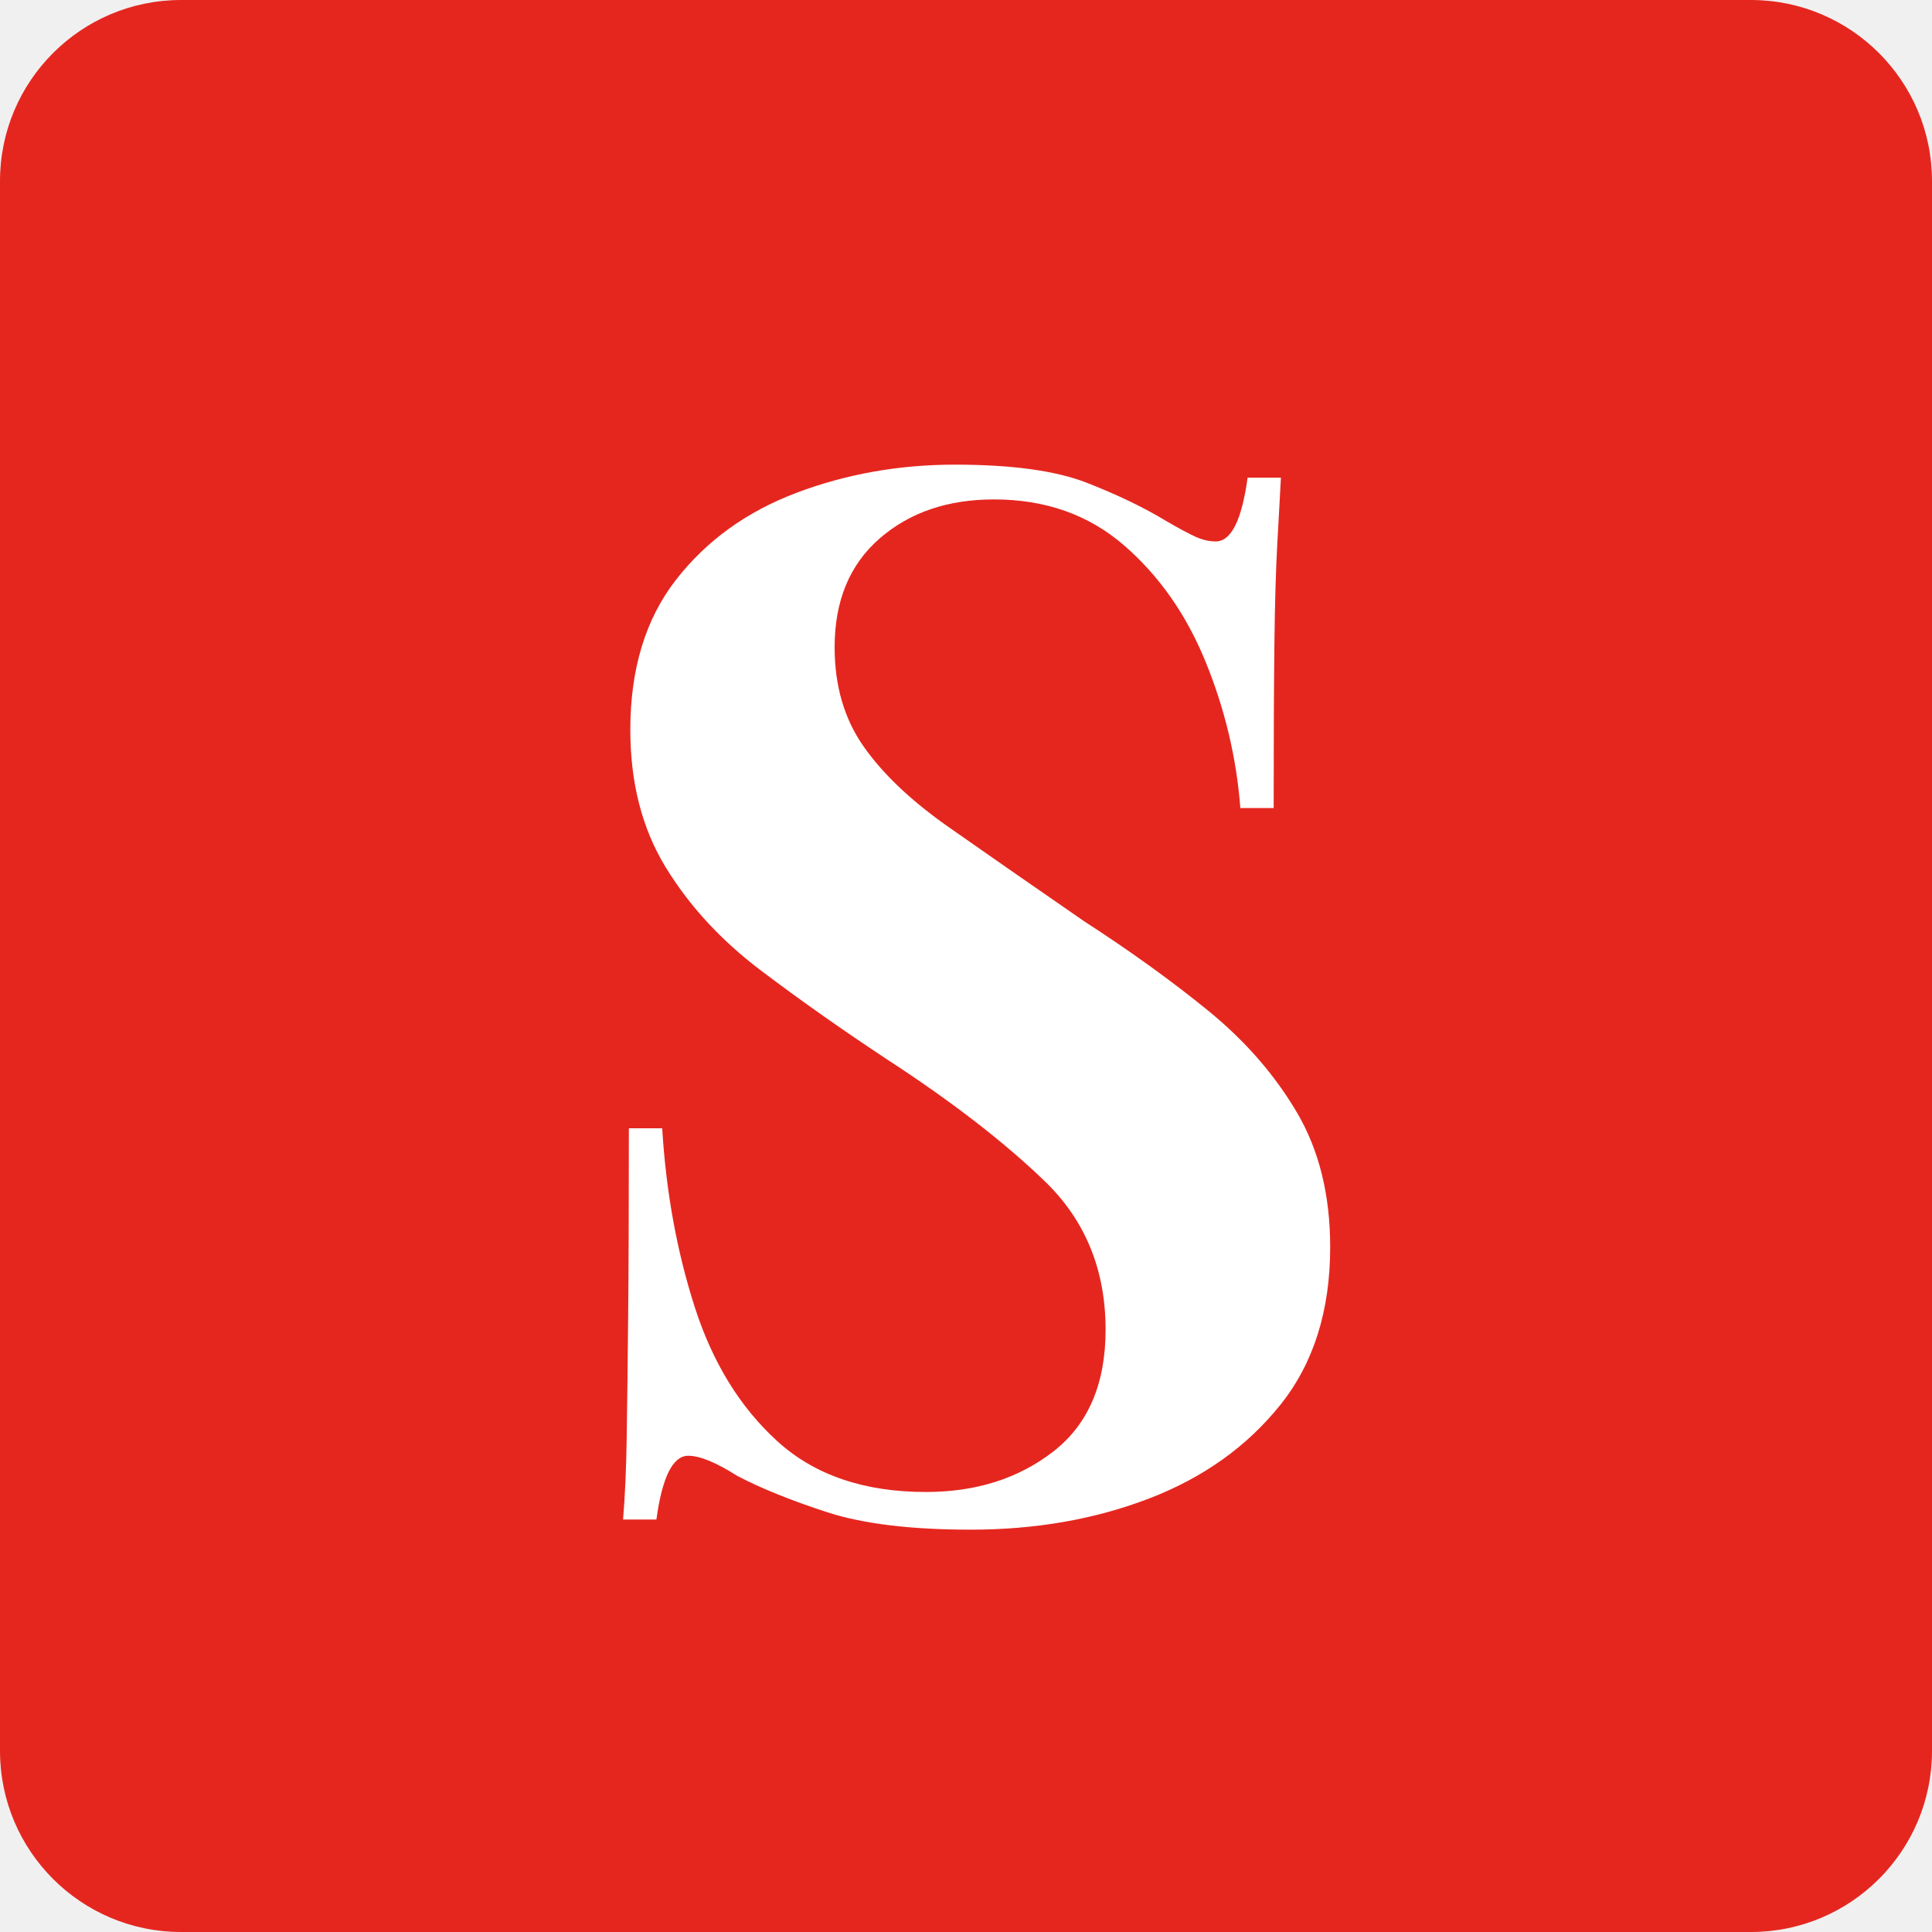
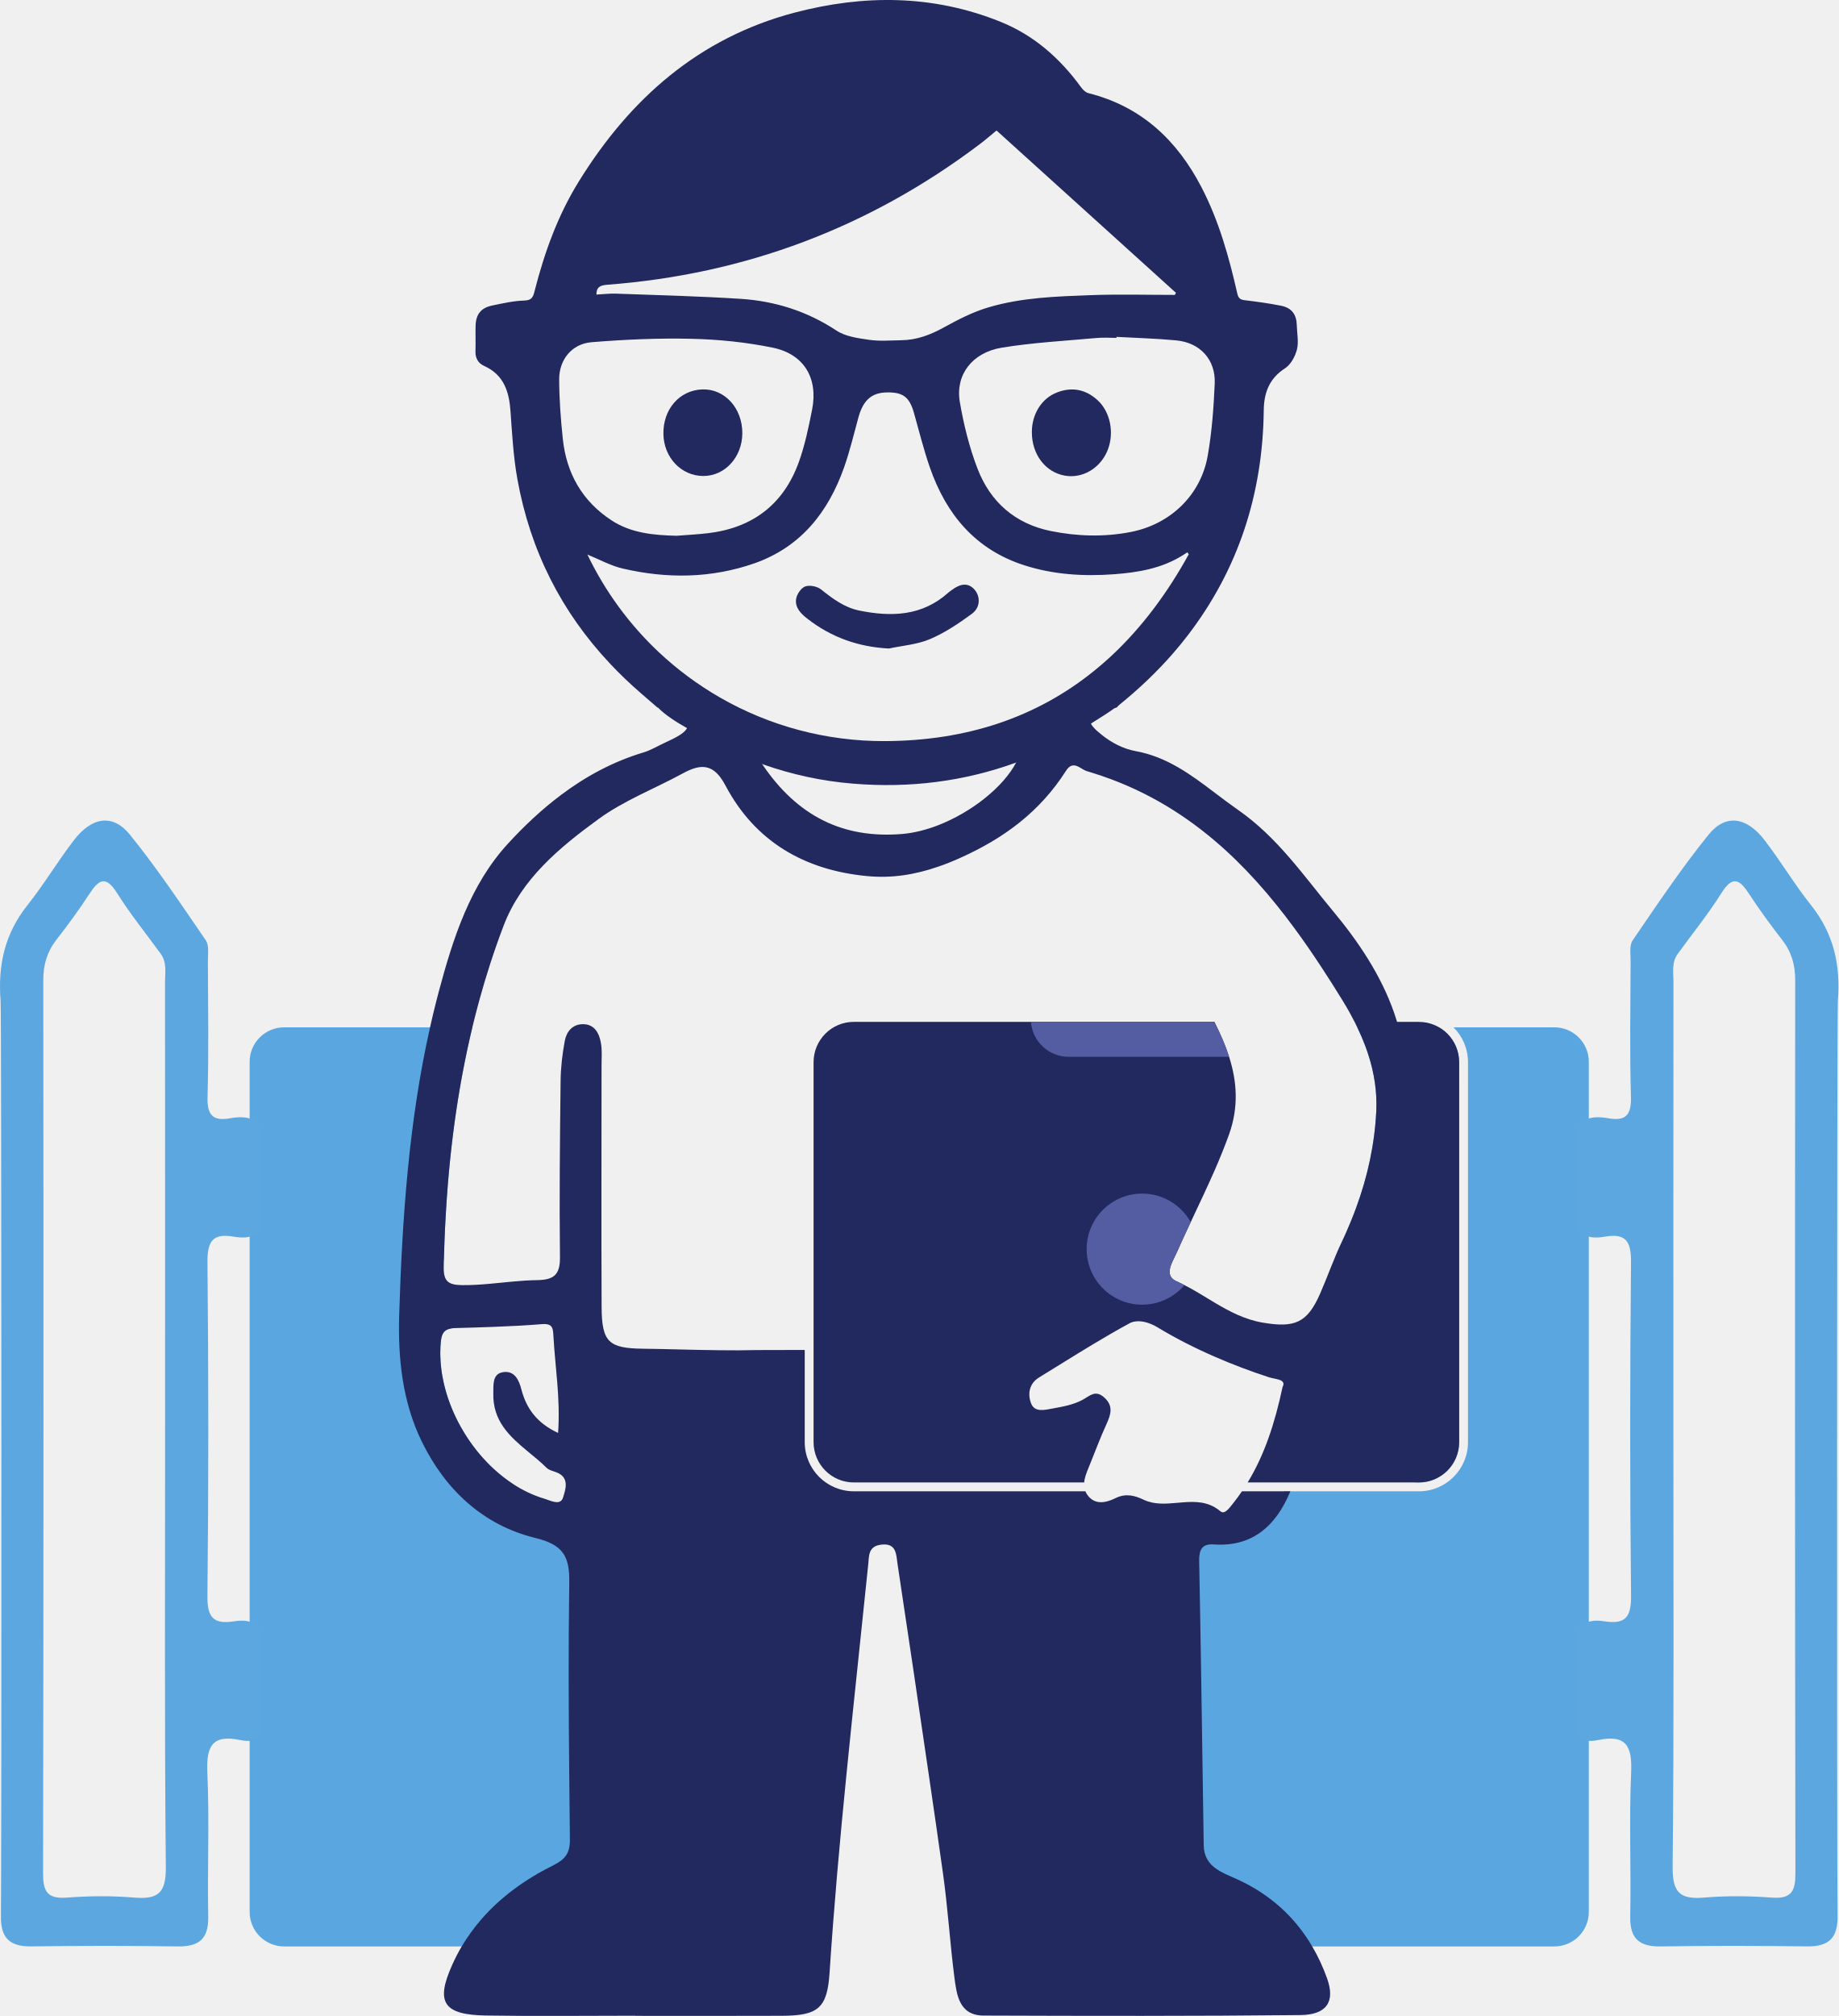
- <svg xmlns="http://www.w3.org/2000/svg" width="32px" height="32px" viewBox="0 0 32 32" version="1.1">
-   <g id="Page-1" stroke="none" stroke-width="1" fill="none" fill-rule="evenodd">
-     <g id="Group">
-       <rect id="Rectangle" fill="#E5261F" x="0" y="0" width="32" height="32" rx="3" />
-       <path d="M16.08,25.336 C17.152,25.336 18.136,25.164 19.032,24.82 C19.928,24.476 20.652,23.96 21.204,23.272 C21.756,22.584 22.032,21.712 22.032,20.656 C22.032,19.792 21.848,19.048 21.48,18.424 C21.112,17.8 20.624,17.24 20.016,16.744 C19.408,16.248 18.72,15.752 17.952,15.256 C17.072,14.648 16.324,14.128 15.708,13.696 C15.092,13.264 14.624,12.82 14.304,12.364 C13.984,11.908 13.824,11.36 13.824,10.72 C13.824,9.952 14.072,9.352 14.568,8.92 C15.064,8.488 15.696,8.272 16.464,8.272 C17.312,8.272 18.028,8.524 18.612,9.028 C19.196,9.532 19.648,10.176 19.968,10.96 C20.288,11.744 20.48,12.552 20.544,13.384 L20.544,13.384 L21.096,13.384 C21.096,12.264 21.1,11.36 21.108,10.672 C21.116,9.984 21.132,9.428 21.156,9.004 L21.17,8.757 C21.188,8.437 21.203,8.155 21.216,7.912 L21.216,7.912 L20.664,7.912 C20.568,8.616 20.392,8.968 20.136,8.968 C20.024,8.968 19.908,8.94 19.788,8.884 C19.668,8.828 19.512,8.744 19.32,8.632 C18.952,8.408 18.512,8.196 18,7.996 C17.488,7.796 16.76,7.696 15.816,7.696 C14.888,7.696 14.012,7.852 13.188,8.164 C12.364,8.476 11.7,8.956 11.196,9.604 C10.692,10.252 10.44,11.08 10.44,12.088 C10.44,12.968 10.636,13.728 11.028,14.368 C11.42,15.008 11.944,15.576 12.6,16.072 C13.256,16.568 13.96,17.064 14.712,17.56 C15.768,18.248 16.632,18.916 17.304,19.564 C17.976,20.212 18.312,21.032 18.312,22.024 C18.312,22.92 18.024,23.592 17.448,24.04 C16.872,24.488 16.168,24.712 15.336,24.712 C14.312,24.712 13.492,24.432 12.876,23.872 C12.26,23.312 11.804,22.572 11.508,21.652 C11.212,20.732 11.032,19.744 10.968,18.688 L10.968,18.688 L10.416,18.688 C10.416,19.952 10.412,20.996 10.404,21.82 C10.396,22.644 10.388,23.312 10.38,23.824 C10.372,24.336 10.352,24.784 10.32,25.168 L10.32,25.168 L10.872,25.168 C10.968,24.464 11.144,24.112 11.4,24.112 C11.592,24.112 11.864,24.224 12.216,24.448 C12.616,24.656 13.112,24.856 13.704,25.048 C14.296,25.24 15.088,25.336 16.08,25.336 Z" id="S" fill="#FFFFFF" fill-rule="nonzero" />
+ <svg xmlns="http://www.w3.org/2000/svg" width="14.427mm" height="15.817mm" viewBox="0 0 14.427 15.817" version="1.1" id="svg1">
+   <defs id="defs1" />
+   <g id="layer3" transform="translate(-86.87356,-100.1976)">
+     <g id="group-R5-9" transform="matrix(0.01300548,0,0,0.01300548,86.87356,62.30122)">
+       <path id="path2-3" d="m 2774.91,560.801 c 78.18,250.398 -147,702.799 -134.24,968.899 9.29,193.6 23.21,436.2 -70.66,612.2 -51.97,97.4 -156.67,146.8 -223.64,232.1 -8.46,10.8 -16.71,21.8 -24.85,33 -205.46,133.8 -348.92,402.1 -326.75,642.2 3.69,40.2 16.83,56.2 46.7,61.1 -6.57,31.6 -12.13,63.4 -15.23,95.9 -4.09,43 -1.08,92.2 -20.78,131.9 -15.4,31 -11.12,60.8 3.39,83.9 9.08,356.3 46.16,708 128.74,1051 h -851.77 c -86.19,0 -156.06,-69.9 -156.06,-155.9 V 470.602 c 0,-86.204 69.87,-156.102 156.06,-156.102 h 1009.35 c 37.07,152 433.07,96.902 479.74,246.301" style="fill:#5aa6e0;fill-opacity:1;fill-rule:nonzero;stroke:none" transform="matrix(0.1333333,0,0,-0.1333333,0,4130.027)" />
+       <path id="path3-1" d="m 606.992,535.602 c -101.301,8.496 -204.199,7.5 -305.703,-0.204 -89.394,-6.398 -106.601,29.801 -106.398,111.7 2.394,1346.502 2.199,2692.802 0.996,4039.202 0,68.8 16.203,126.9 58.301,181.4 52.402,67.4 103.203,136.6 150,208.4 42.304,64.9 73.898,86.4 125.304,4.6 60,-95.6 131.797,-183.8 198.098,-275.4 29,-40 19,-86.6 19.195,-130.6 0.703,-673.1 0.305,-1346.3 0.305,-2019.6 0.398,-660.8 -3.098,-1321.8 3.398,-1982.799 1.004,-117.5 -36.496,-145.602 -143.496,-136.699 z M 1190.69,1344.3 c -7.5,105.8 -6.3,212.5 -0.91,318.3 3.61,68.5 -16.09,108.3 -60,121.2 -7.59,2.2 -16.09,3.6 -25.29,4.3 -13.49,0.8 -28.6,0 -45.4,-2.6 -94.402,-14.6 -121.395,18.4 -120.399,115.8 5.497,502.2 5.098,1004.6 0.196,1506.8 -0.899,94 20.898,134.8 118.503,117.8 17.5,-3 33.1,-4.2 47.1,-3.7 9.2,0.3 17.7,1.5 25.29,3.7 47.81,12.4 65.31,56.1 58.72,129.6 -7.5,85.1 -7.01,172 0.99,257 7.5,80.3 -8,132 -59.71,148.1 -7.59,2.4 -15.99,4.1 -25.29,4.9 -17.9,1.7 -38.8,0.4 -63.3,-4 -78.495,-14.5 -104.502,15.6 -102.002,97.5 6.007,204.1 2.199,408.4 1.605,612.6 0,32.1 6.395,71.9 -9.406,95 -110.696,161.7 -220,325.3 -343.094,477.6 C 510.488,5440.8 415.09,5425.6 333.086,5318 260.488,5223 198.789,5119.4 124.395,5025.9 21.492,4896.6 -10.312,4754.4 2.793,4591.2 7.188,4536.8 7.391,636.102 4.188,453.102 2.586,353 43.387,313.5 141.688,314.699 c 220.304,2.903 440.8,3.301 661.3,-0.101 97.5,-1.598 141.297,33.504 139.403,135.3 -4.2,216.403 5.695,433.204 -4.004,649.102 -5.301,118 19.004,176.3 148.403,149.4 6.1,-1.1 12.1,-2.2 17.7,-2.9 9.2,-1.1 17.5,-1.5 25.29,-0.8 45.11,2.6 65.51,33.5 60.91,99.6" style="fill:#5ca7e0;fill-opacity:1;fill-rule:nonzero;stroke:none" transform="matrix(0.1333333,0,0,-0.1333333,0,4130.027)" />
+       <path id="path4-9" d="M 6603.35,4315.3 V 2596.1 c 0,-50.4 -20.4,-95.8 -53.4,-129 -33.1,-33 -78.51,-53.4 -128.91,-53.4 0,0 -555.49,28.3 -545.59,42.9 90.1,133.8 137.2,294.6 170.99,450.8 46.11,213.7 63.01,434.6 52.1,652.9 4.6,10.6 9.2,21.3 13.61,32.1 2.6,6.2 5.1,12.5 7.6,18.7 2.9,7.2 5.7,14.4 8.5,21.7 3.1,8 6.1,16.2 9.09,24.2 51.71,140.9 83.81,287.1 90.91,437.1 4.2,87.6 -9.4,171.8 -35.3,252.9 -9.1,28.7 -19.81,56.8 -31.8,84.6 -6,13.9 -12.3,27.7 -18.9,41.4 h 370.2 c 7.3,-4.2 14.2,-8.9 20.69,-14 2.1,-1.6 4.01,-3.2 6.01,-4.9 1.49,-1.3 3,-2.5 4.39,-3.8 2.21,-2 4.31,-4 6.41,-6.1 33,-33.1 53.4,-78.5 53.4,-128.9" style="fill:#5aa6e0;fill-opacity:1;fill-rule:nonzero;stroke:none" transform="matrix(0.1333333,0,0,-0.1333333,0,4130.027)" />
+       <path id="path5-4" d="M 7190.15,4317.1 V 470.5 c 0,-86.199 -69.91,-156 -156.1,-156 h -1514.9 c -67.2,75.602 -141.1,153.301 -169.4,251.199 -28,97.602 -7.1,202.102 -28.4,300.899 -16.11,74.703 -54.91,139.302 -97.2,201.702 -33.8,50.3 -71.41,100.5 -70.7,163.5 1,104.4 47.7,219.9 68.7,321.9 22.4,110.8 40.9,222.8 49.1,335.3 0.7,9.6 4.9,154.2 1.4,215.1 18.5,4.9 46,23.7 62,29.1 44,14.3 90.59,21 135.7,31.7 133,31.7 250.1,107.9 340.5,208.8 h 610.19 c 122.81,0 222.31,99.6 222.31,222.4 v 1719.2 c 0,61.7 -25.1,117.5 -65.7,157.7 h 456.4 c 86.19,0 156.1,-69.8 156.1,-155.9" style="fill:#5aa6e0;fill-opacity:1;fill-rule:nonzero;stroke:none" transform="matrix(0.1333333,0,0,-0.1333333,0,4130.027)" />
+       <path id="path6-7" d="m 8018.69,535.398 c -101.5,7.704 -204.39,8.7 -305.7,0.204 -106.9,-8.903 -144.49,19.199 -143.5,136.699 6.51,660.999 3.1,1321.999 3.4,1982.799 0,673.3 -0.3,1346.5 0.3,2019.6 0.2,44 -9.8,90.6 19.3,130.6 66.3,91.6 138,179.8 198,275.4 51.4,81.8 83.01,60.3 125.3,-4.6 46.8,-71.8 97.6,-141 150,-208.4 42.1,-54.5 58.3,-112.6 58.3,-181.4 -1.2,-1346.4 -1.4,-2692.7 1,-4039.202 0.2,-81.899 -17,-118.098 -106.4,-111.7 z m 177,4490.502 c -74.5,93.5 -136.2,197.1 -208.8,292.1 -82,107.6 -177.3,122.8 -255.2,26.2 -123.1,-152.3 -232.39,-315.9 -343.1,-477.6 -15.8,-23.1 -9.29,-62.9 -9.29,-95 -0.71,-204.2 -4.52,-408.5 1.49,-612.6 2.5,-81.9 -23.51,-112 -102,-97.5 -24.49,4.4 -45.4,5.7 -63.3,4 -9.3,-0.8 -17.6,-2.5 -25.3,-4.9 -51.69,-16.1 -67.1,-67.8 -59.7,-148.1 8.01,-85 8.49,-171.9 1.1,-257 -6.7,-73.5 10.8,-117.2 58.6,-129.6 7.7,-2.2 16.2,-3.4 25.3,-3.7 14,-0.5 29.6,0.7 47.1,3.7 97.6,17 119.4,-23.8 118.5,-117.8 -4.9,-502.2 -5.2,-1004.6 0.2,-1506.8 0.99,-97.4 -26,-130.4 -120.4,-115.8 -16.8,2.6 -31.91,3.4 -45.4,2.6 -9.1,-0.7 -17.6,-2.1 -25.3,-4.3 -43.8,-12.9 -63.6,-52.7 -60,-121.2 5.4,-105.8 6.61,-212.5 -0.8,-318.3 -4.61,-66.1 15.8,-97 60.8,-99.6 7.8,-0.7 16.2,-0.3 25.3,0.8 5.7,0.7 11.6,1.8 17.7,2.9 129.4,26.9 153.7,-31.4 148.4,-149.4 -9.6,-215.898 0.21,-432.699 -4,-649.102 -1.9,-101.796 42,-136.898 139.4,-135.3 220.5,3.402 441,3.004 661.3,0.101 98.3,-1.199 139.1,38.301 137.6,138.403 -3.3,183 -3.1,4083.698 1.3,4138.098 13.1,163.2 -18.69,305.4 -121.5,434.7" style="fill:#5ca7e0;fill-opacity:1;fill-rule:nonzero;stroke:none" transform="matrix(0.1333333,0,0,-0.1333333,0,4130.027)" />
+       <path id="path7-8" d="m 2061.29,3112.3 c 58.79,1.7 117.6,3.2 176.3,5.6 71.5,2.7 142.9,6.3 214.4,12.1 50.4,4 50.4,-19.2 52.5,-54.6 8.1,-141.8 32.1,-282.9 21.1,-437.6 -96.3,44.9 -143.9,111.2 -166.3,197.7 -10.7,41.7 -30.1,82.5 -77.91,77.9 -3.18,-0.4 -6.09,-0.7 -8.99,-1.4 -45,-9.9 -38.9,-58.5 -39.9,-94.2 -3.3,-126.3 74.4,-196 155.5,-263.3 29.41,-24.3 59.2,-48.3 85.7,-74.5 10.7,-10.7 28.7,-14.4 43.9,-20.2 62.19,-23.3 41.1,-79.1 30.6,-113.6 -1,-3.6 -2.4,-6.5 -3.9,-9 -15.69,-26 -54.4,-4.8 -80.1,2.9 -49.7,14.7 -97.5,37.4 -142.4,66.7 l -0.2,0.2 h -0.09 c -1.21,0.8 -2.31,1.5 -3.51,2.3 -3.6,2.2 -7.1,4.6 -10.6,7.2 -1.2,0.8 -2.4,1.6 -3.6,2.5 -2.9,2 -5.9,4.1 -8.8,6.3 -3.2,2.3 -6.3,4.6 -9.5,7.1 -2.41,1.6 -4.7,3.5 -7.1,5.4 -3.1,2.3 -6.11,4.7 -9.1,7.2 -2.9,2.2 -5.7,4.5 -8.5,6.9 -5.6,4.6 -11.1,9.3 -16.5,14.2 l -2.6,2.3 c -3.8,3.2 -7.5,6.6 -11.1,10.1 l -2.5,2.4 c -3.4,3.1 -6.7,6.3 -10.01,9.5 -4.59,4.5 -9.19,9.1 -13.59,13.8 -5.2,5.3 -10.21,10.7 -15.1,16.1 -2.49,2.7 -4.99,5.4 -7.4,8.2 -2.5,2.8 -5,5.6 -7.3,8.4 -2.5,2.8 -4.9,5.6 -7.2,8.5 -4.79,5.7 -9.5,11.4 -13.99,17.3 -3.61,4.6 -7.21,9.2 -10.7,13.9 -1.92,2.5 -3.8,5 -5.61,7.6 -4.49,6.2 -9,12.4 -13.31,18.8 -3.18,4.5 -6.18,9.1 -9.29,13.7 l -0.3,0.5 c -4.2,6.2 -8.2,12.5 -12.01,18.9 -5.89,9.5 -11.59,19.2 -16.99,28.9 -3.7,6.5 -7.3,13.1 -10.7,19.7 -2.6,5 -5.1,10 -7.6,15 -2.5,5 -4.9,10 -7.3,15.1 -2.41,5 -4.7,10.1 -6.89,15.2 -2.32,5.1 -4.51,10.2 -6.61,15.3 -2.9,6.9 -5.7,13.8 -8.3,20.7 -1.3,3.5 -2.6,6.9 -3.9,10.4 v 0.1 c -2.61,6.9 -4.99,13.9 -7.3,20.8 l -0.1,0.3 c -1.1,3.2 -2.1,6.5 -3.09,9.7 -1.22,3.9 -2.5,7.9 -3.61,11.8 -1.2,3.9 -2.4,7.9 -3.4,11.8 -1.2,4 -2.2,7.9 -3.2,11.9 -1.1,3.9 -2,7.9 -3,11.8 -1.1,4.4 -2.09,8.7 -3,13.1 -2.21,9.8 -4.09,19.7 -5.79,29.6 -0.61,3 -1.01,6.1 -1.61,9.2 l -0.11,0.8 c -0.59,4.4 -1.28,8.9 -1.89,13.3 -0.5,3.6 -0.9,7.3 -1.3,10.9 l -0.3,2 -0.2,2 c -0.4,3.8 -0.8,7.5 -1.1,11.3 -0.4,4.4 -0.8,8.8 -1.1,13.2 -0.6,8.9 -1,17.7 -1.19,26.5 -0.11,4.3 -0.21,8.7 -0.21,13 0,16.7 0.8,33.3 2.29,49.7 0.31,3 0.61,5.9 1.01,8.7 0.6,4.1 1.3,7.9 2.1,11.5 4.6,19.9 13.49,31.2 28.5,37 1.5,0.7 3,1.2 4.6,1.6 3.2,1.1 6.7,1.9 10.5,2.5 5.9,1.1 12.5,1.6 19.8,1.8 M 6456.9,4291.7 c -68.51,-12.3 -93.82,17 -106.91,91.6 -5.5,30.6 -12.29,60.5 -20.4,89.8 -2.3,8.3 -4.7,16.5 -7.2,24.6 -4,13.5 -8.41,26.8 -13,40 -59.8,171.7 -162.4,323.9 -278.2,462.9 -132.8,159.6 -249.7,332.2 -430.3,457.5 -35.4,24.7 -69.51,50.5 -103.5,76.3 -109,82.5 -216.6,162.9 -360.3,188.8 -53.21,9.6 -107.8,38.2 -150.29,72.4 -14.61,11.7 -30.71,24.8 -41.61,38.9 -3.3,4.1 -6,8.3 -8.2,12.8 -7.6,14.9 -7.5,31.1 8.2,47.4 3.7,4.2 8.7,8.5 14.8,12.7 -5,-1 -9.9,-2.2 -14.8,-3.5 -56.1,-13.8 -109.3,-37.4 -162.7,-59.7 -48,-20.1 -94,-37.7 -129.7,-76.7 -18.7,-20.2 -35.09,-42.8 -51.6,-65.4 4.3,1.2 8.5,2.2 13,3.4 -4.3,-11.6 -9.6,-23 -15.7,-34.5 -59.51,-112.6 -202.3,-225 -352.8,-283.6 -54.5,-21.1 -110.1,-35.2 -163,-39.6 -267.6,-22.1 -474.8,80.5 -633.6,316.2 -4.1,6.4 -8.39,12.7 -12.59,19.4 35.89,-8.4 70.19,-16.2 102.99,-23.3 -48.6,50.1 -93.7,104.2 -147,148.4 -14.3,12.1 -29.1,23.3 -44.8,33.5 -27.2,17.8 -57.11,29.4 -88.5,36.4 -54.41,12.4 -113.89,11.9 -173.1,8 24,-23.7 32,-42 23.1,-59.7 -10.4,-20.8 -43.99,-40.6 -102.01,-66.8 -31.79,-14.5 -61.99,-33.3 -95.19,-43.2 -139.2,-41.8 -262.71,-109.2 -374,-193 -86,-64.6 -165.1,-138.9 -238.5,-218.8 -171.9,-187 -248.9,-427.7 -314.1,-671.2 -3.49,-13.6 -7.1,-27 -10.5,-40.6 -10.21,-40 -19.9,-79.9 -28.7,-120 v -0.1 c -96.1,-426.9 -125.8,-861.6 -139.59,-1297.8 -6.3,-198.2 14.29,-398 103.19,-578.6 106.6,-216.6 276.9,-376.4 513.1,-434 124.81,-30.4 155,-81.8 153.3,-201 -4.2,-291 -2.9,-581.9 -0.1,-873 0.29,-33.5 0.6,-67 1,-100.401 0.5,-63.301 1.2,-126.699 1.9,-189.898 0.79,-63.102 -22.1,-90.301 -77.09,-117.699 -126.11,-62.903 -237.51,-143.301 -325.9,-246.004 -31.91,-37.098 -60.8,-76.996 -86.51,-120 L 2089.4,314.5 C 2074,288.301 2059.89,261 2046.99,232.398 1968.79,59.199 2007.69,4.801 2202.39,1.898 c 224.4,-3.598 448.99,-0.797 673.4,-0.797 V 0.398 c 220.5,0 440.8,-0.699 661.3,0.301 165.1,0.703 206.41,33.699 217,193.801 19.7,298.699 46.39,596.602 76.1,894.1 31.71,317.8 66.3,635.2 98.79,952.9 4.11,39.7 -0.69,83.5 58.31,90.8 70.9,9 68.2,-46 74.3,-86.2 48,-318.9 95.6,-638.2 142,-957.5 21.61,-146.702 42.7,-293.6 63.4,-440.498 22.31,-156.903 31.8,-315.704 51.99,-472.903 C 4329.59,94.699 4340.39,2.098 4451.8,1.699 4929.39,0 5406.89,-1 5884.49,4 c 118,1.102 160,59 120.71,167.199 -18.51,51 -40.61,98.801 -66.82,143.399 -77.89,132.601 -190.39,236.101 -341.09,304.5 -66.9,30.402 -148.5,55 -149.9,153.504 -1.4,90.097 -2.71,180.398 -4.1,270.498 -4.91,337.9 -9.79,675.9 -16.49,1013.9 -1.22,51.9 12.6,79.9 65.29,76.4 1.89,-0.2 3.7,-0.2 5.4,-0.4 173.3,-9.7 276.3,86.4 339.2,234.3 1.01,2.3 1.9,4.4 2.9,6.5 h -219.11 c -13.29,-19.6 -27.39,-38.7 -42.5,-57.5 -16.39,-20.4 -36.39,-48.6 -54.99,-33 -8.3,7.1 -16.8,13.1 -25.5,18 -52.74,30.7 -110.39,25.6 -167.85,20.5 -52.72,-4.7 -105.29,-9.3 -153.75,13.7 -41,19.5 -80.8,30.1 -127.39,7.5 -1.11,-0.5 -2.21,-1 -3.41,-1.7 -38.6,-18.2 -85.3,-30.3 -119.6,10.2 -6.19,7.3 -10.7,14.7 -13.8,22.3 h -1047.6 c -122.8,0 -222.3,99.6 -222.3,222.4 v 417.1 c -110.01,-0.1 -211.59,-0.3 -218.9,-0.5 -54.6,-1.5 -109.2,-1.5 -163.7,-0.8 -117,1 -233.99,5.6 -350.9,6.9 -153.7,1.9 -185,30.5 -185.7,188.4 -1.7,363.3 -0.2,726.6 -0.31,1090 0,36.7 3.41,74.3 -3.78,109.8 -8.02,41 -28.91,79.4 -78.81,80.1 -48.69,0.8 -75.7,-33.2 -83.7,-75 -11.21,-59.9 -18.4,-121.2 -19,-181.9 -3.11,-265.2 -6,-530.6 -2.9,-795.8 1,-79.8 -25.7,-104.3 -103.7,-105.3 -69.9,-1 -139.6,-9.8 -209.5,-16.1 -43.5,-4.1 -87,-7 -130.9,-6.5 -64.79,0.9 -83.3,20.2 -81.9,84 0.2,10.5 0.5,20.8 0.7,31.3 v 0.1 c 0.3,11.2 0.6,22.3 1,33.5 0,1.3 0,2.6 0.11,3.9 0.59,20.9 1.39,41.9 2.29,62.8 0.5,13.4 1.1,26.7 1.69,40.1 l 0.31,5.4 c 0.3,7 0.7,14 1.1,21 1.1,22.2 2.3,44.3 3.8,66.5 0.6,11.1 1.3,22.1 2.1,33.2 1.3,18.7 2.6,37.4 4.1,56.1 0.1,1.8 0.3,3.5 0.41,5.3 0.09,1.4 0.29,2.8 0.4,4.2 v 1 c 0.89,10.9 1.79,21.8 2.79,32.7 0.9,11.1 1.81,22 2.89,33 v 0.1 c 1.01,11 2.01,21.9 3.21,32.9 v 0.1 c 0.7,7.7 1.39,15.4 2.29,23.1 0.31,3.3 0.71,6.6 1.11,9.9 1,9.8 2,19.5 3.1,29.3 0.1,1.2 0.3,2.4 0.4,3.6 1.2,11 2.51,22 3.8,32.9 1.21,11 2.6,21.9 4,32.8 1.3,11 2.7,22 4.19,32.9 1.41,10.9 2.9,21.8 4.41,32.7 1.49,11 3.1,21.8 4.7,32.7 v 0.4 c 1.6,10.8 3.2,21.5 4.9,32.3 v 0.1 c 1.6,10.9 3.3,21.8 5.09,32.6 0.22,1.5 0.51,3 0.81,4.5 2.2,14.4 4.6,28.8 7.1,43.1 l 0.49,2.8 c 0.81,4.9 1.7,9.9 2.61,14.8 0.5,3.1 1.1,6.3 1.59,9.4 1.41,7.7 2.81,15.4 4.2,23 v 0.1 c 0.42,2 0.71,4 1.11,6 3.2,17.5 6.6,35 10.1,52.5 0.39,2.1 0.79,4.3 1.2,6.4 8.4,42.3 17.4,84.4 27.2,126.5 2.7,11.6 5.39,23.2 8.2,34.8 v 0.1 c 9.7,40.1 20.11,80 30.9,120 31.29,114.4 67.89,227.6 110.6,339.8 80.2,211.2 253.4,354 429.2,482.2 116,84.7 254.91,137.7 382.2,207.1 71.41,38.9 122.9,43 168.7,-17 8,-10.6 16.01,-23.2 23.8,-38 134.3,-253.8 357.3,-382.6 639.4,-409.8 112.7,-10.9 217.4,5.9 323.3,42.5 32.51,11 65.2,24.1 98,38.9 201.4,90.1 363.1,210.8 480.29,394.6 32.91,52 65.42,7.1 94.81,-1.4 8.91,-2.5 17.69,-5.2 26.4,-8.1 215.6,-67 395.6,-173.8 552.2,-306.7 134.6,-114.3 251.59,-248.1 358.7,-393.3 42.7,-58 83.99,-117.6 123.9,-178.7 32.8,-49.8 65,-100.6 96.4,-151.9 11.31,-18.4 22.21,-36.9 32.49,-55.6 7.41,-13.3 14.51,-26.6 21.21,-40 4.21,-8.2 8.2,-16.4 12.1,-24.6 1.1,-2.2 2.1,-4.4 3.11,-6.7 0.59,-1.4 1.19,-2.7 1.88,-4.1 4.71,-10.1 9.51,-20.3 14.01,-30.6 11.89,-27.8 22.6,-56 31.8,-84.6 25.89,-81.1 39.5,-165.3 35.3,-253 -7.1,-150 -39.2,-296.1 -90.9,-437 -3,-8.1 -6.01,-16.2 -9.1,-24.3 -2.8,-7.2 -5.6,-14.4 -8.5,-21.6 -2.51,-6.3 -5.01,-12.5 -7.6,-18.8 -4.5,-10.7 -9,-21.4 -13.7,-32 -8,-18.7 -16.5,-37.4 -25.3,-55.9 -36.7,-76.8 -64.8,-157.9 -98.89,-236 -58.42,-133.4 -115,-156 -259.11,-131.7 -81.1,13.6 -150.3,50.1 -217.8,90.2 -24.8,14.7 -49.31,29.8 -74,44.6 -20.7,12.2 -41.59,24.1 -63.1,35 -11.91,6.3 -24,12.2 -36.2,17.7 -41.51,18.5 -34.1,53.1 -19.3,86.6 1.7,3.8 3.4,7.4 5.1,11.1 0.9,1.9 1.8,3.8 2.8,5.6 1.7,3.6 3.5,7.2 5.2,10.7 2.6,5.3 5,10.4 7.19,15.3 l 0.11,0.1 c 20.4,46.2 41.8,92.3 63.4,138 36.7,78.4 74.1,156.4 108.8,235.5 23.1,53 44.89,106.4 64.41,160.6 45,125.6 35.78,241.4 0.48,351.8 -16.69,52.5 -39.39,103.9 -64.89,154.5 l -1.81,3.6 H 3864.09 c -50.4,0 -95.9,-20.4 -128.9,-53.4 -33,-33.1 -53.4,-78.6 -53.4,-129 V 2596.2 c 0,-50.5 20.4,-95.9 53.4,-129 33,-33 78.5,-53.4 128.9,-53.4 h 1042.1 c 2.1,21.3 10.4,43 19.1,64.2 27.7,67.3 52.5,135.8 83,201.9 20.4,44.8 30.21,83 -13.09,120.1 -38.51,32.6 -61.41,6.9 -95.11,-11.8 -40.9,-22.7 -90.9,-31.6 -138,-40.1 -33.7,-6.3 -79.81,-18.5 -95.9,23.3 -16.2,42.3 -9.39,89.6 36.4,117.7 80.9,49.4 161.3,100.3 242.6,149.1 54.9,32.9 110.11,65.2 166.4,95.7 7.7,4.1 16.2,6.9 25.31,8.1 21.79,3.4 47.08,-1 72.59,-11.7 9.2,-3.7 18.6,-8.5 27.6,-13.9 83.6,-50.7 170.7,-94.7 260.3,-133.7 79.5,-34.8 161.11,-65.4 244.09,-92.6 30.61,-10.2 81.81,-8.4 62.61,-44.9 -35,-163.7 -81.2,-305.6 -157.8,-431.4 h 774.8 c 50.39,0 95.8,20.4 128.9,53.4 33,33.1 53.4,78.5 53.4,129 v 1639.2 c -22.3,45.9 -67.4,70.3 -146.49,56.3" style="fill:#22295e;fill-opacity:1;fill-rule:nonzero;stroke:none" transform="matrix(0.1333333,0,0,-0.1333333,0,4130.027)" />
+       <path id="path8-4" d="m 5465.39,7058.6 c -31.6,-178.9 -170,-309.6 -347.5,-344.3 -121.41,-23.8 -243.11,-20 -363,4.3 -161.1,32.8 -273.7,131.7 -331.5,283 -37.1,96.6 -62.39,199.3 -79.89,301.6 -20.61,121.8 56.09,222.9 189.89,244.9 141.6,23.1 285.59,30.7 428.8,43.8 29.7,2.9 60.2,0.5 90.2,0.5 0.2,1.6 0.2,3.1 0.2,4.6 90.3,-5.1 180.7,-7.3 270.7,-16 107.8,-10.2 178.3,-87 173.9,-195 -4.8,-109.6 -12.8,-219.6 -31.8,-327.4 z m -431.5,-900.9 c -28.69,-26.9 -58.3,-52.5 -88.69,-76.8 -253.21,-202.5 -564.11,-311.2 -939.51,-312.9 -268.8,-1.2 -524.8,69.4 -746.5,196.7 -101,58 -195,127.7 -279.9,207.6 -131.1,123.8 -240.5,272 -321.1,439.8 51.8,-20.9 104.2,-50.4 160.31,-63.4 200.09,-46.6 400.49,-44.5 595.89,23.8 209.9,73.8 334.2,231.8 405.81,434.9 25.99,73.8 43.99,150.5 64.79,226 21.4,76.5 58.8,110.5 126.3,112.2 74.5,1.8 104,-20.1 124.6,-92 23.6,-83 44,-166.8 72.4,-248.1 74.2,-212.8 206.8,-371.6 428.1,-442.3 131.4,-42 266.6,-50.3 404,-40.3 109.5,8.1 215.4,25.8 310.4,84.8 7.71,4.6 15,9.7 22.5,14.5 l 6.4,-8.9 c -98.4,-178.5 -213.3,-331.2 -345.8,-455.6 z m -2503.4,1247.5 c 0,89 57.5,160 145.7,167.5 151.09,12.4 303.5,19.2 454.9,15.5 122.5,-2.9 246,-15.5 365.9,-40.1 141.8,-29.1 206.1,-138.3 178.21,-279.9 -15.81,-80.4 -32.71,-161.8 -60.51,-238.7 -69.4,-191.6 -210,-297.5 -412.3,-321 -46.9,-5.4 -94.2,-7.8 -141,-11.5 -103.5,2.7 -205.5,11.7 -294.6,70.2 -132.1,86.7 -203.29,212.3 -219.8,367.9 -9.4,89.6 -16.3,180 -16.5,270.1 z m 217.6,427.6 c 623.9,47.3 1186.3,258.8 1686,636.2 24,18 46.6,37.9 75.69,61.7 270.81,-245 541.51,-489.8 812.11,-734.6 l -5.41,-9.3 c -126.7,0 -253.49,3.7 -380,-1.1 -155.39,-5.7 -312.29,-10.5 -462.79,-55.1 -70.4,-20.5 -137.69,-55.4 -202.6,-91.1 -60.89,-33.6 -123.1,-57.1 -192.8,-57.8 -48.3,-0.7 -97.4,-5.1 -144.9,1.9 -50.8,7.3 -107.39,14.9 -148.61,42.2 -132.89,87.7 -278.39,133.4 -434.49,143.3 -187,12 -374.2,16.6 -561.6,23.4 -29.7,1.2 -59.8,-2.9 -89.7,-4.2 -0.2,34.2 17.7,42.1 49.1,44.5 z m 3120.6,-184.3 c -1.2,49.8 -22.8,79.6 -71.1,89.3 -53.9,10.7 -108.29,18.3 -162.9,24.8 -21.19,2.4 -30.1,7.8 -35.5,31.1 -37.6,165.4 -83.1,328.5 -162,480.3 -110.71,213.2 -272,365.2 -510.6,425.4 -13.09,3.2 -26.1,15.4 -34.5,27.2 -95.2,130.9 -212.79,234.8 -364,295.8 -305.5,123.3 -618.6,123.9 -931.8,41.7 -433.2,-114 -745.2,-389.5 -976.7,-763.7 -94.9,-153 -155.6,-321.2 -200.1,-495.3 -6.3,-25.1 -11.2,-43 -46.4,-43.8 -49.2,-1.4 -98.31,-12.6 -146.9,-22.8 -50.19,-10.7 -72.6,-40 -74,-92 -1,-38.1 0.9,-76.3 -0.5,-114.3 -1,-31.2 11.9,-54.4 39.1,-66.6 88.9,-40 113.1,-115.3 119.41,-204.4 7.29,-102.8 12.99,-206.5 31.19,-307.8 58.39,-324.1 199.8,-601.4 418.3,-833.8 44.5,-47.6 92.5,-93.5 143.5,-137.4 23.4,-20 46.7,-40.2 71.9,-62.2 1,-0.1 1.7,-0.3 2.7,-0.5 33.1,-34.2 84.3,-66.1 131.4,-92.8 55.9,-31.5 106.1,-55.1 112.4,-65.3 2,-0.7 4.6,-1.4 6.4,-2.4 10.4,-5.2 20.8,-10.3 31.2,-15.4 62.2,-30.5 125.4,-56.8 189.9,-79.6 132.2,-46.8 269.3,-76.9 410.9,-88.4 255.5,-21.3 502.5,9.5 738.51,95.4 62.39,22.7 124.09,49.4 185,79.9 3.19,3.4 83.3,52.2 153.49,96.4 2.7,1.7 5.4,3.4 8.21,5.1 40.89,25.6 77.29,48.9 91.28,59.5 5.41,4.4 11.71,7.1 18.21,8.8 2.8,3.6 6.1,7.5 10,10.7 87.2,70.7 168.6,147.4 242.11,231.6 23.99,27.3 46.89,55.4 68.99,84.3 229.9,300.2 338.7,641.1 343.3,1017.2 0.8,79 24.41,143.8 96,190.1 26,16.6 46.1,53.5 54.1,85 8.7,34 0.3,72.6 -0.5,108.9" style="fill:#22295e;fill-opacity:1;fill-rule:nonzero;stroke:none" transform="matrix(0.1333333,0,0,-0.1333333,0,4130.027)" />
+       <path id="path9-5" d="m 4022.78,6186.9 c -139.19,7.2 -261.05,50.9 -369.09,134.9 -30,23.3 -57.63,51.3 -50.58,91 3.71,21 22.92,48.8 41.42,55.1 20.29,7 53.76,0.2 71.08,-13.6 52.78,-42.1 105.9,-82 173.22,-95.7 145.05,-29.4 284.01,-25.2 402.28,80.7 4.87,4.3 10.36,8 15.59,11.9 41.42,31.4 75.24,32.7 101.83,4.1 28.95,-31.2 29.31,-82.3 -10.36,-111.4 -59.54,-43.6 -122.37,-85.8 -189.81,-114.5 -57.46,-24.5 -123.39,-29.1 -185.58,-42.5" style="fill:#22295e;fill-opacity:1;fill-rule:nonzero;stroke:none" transform="matrix(0.1333333,0,0,-0.1333333,0,4130.027)" />
+       <path id="path10-0" d="m 4669.58,7166.1 c 0.06,80.5 43.23,151.3 111.85,178.6 68.32,27.2 131.27,15.5 185.53,-34.2 56.96,-52.2 75.91,-144.4 47.41,-221.4 -30.82,-83.4 -112.25,-133.9 -193.81,-120.3 -89.11,14.8 -151.05,95.8 -150.98,197.3" style="fill:#22295e;fill-opacity:1;fill-rule:nonzero;stroke:none" transform="matrix(0.1333333,0,0,-0.1333333,0,4130.027)" />
+       <path id="path11-3" d="m 3359.36,7159.9 c -0.9,-107.5 -79.16,-192.7 -176.81,-192.4 -99.42,0.3 -178.37,83.3 -180.31,189.7 -2.04,112.2 72.43,198 175.3,202 101.66,4 182.77,-85 181.82,-199.3" style="fill:#22295e;fill-opacity:1;fill-rule:nonzero;stroke:none" transform="matrix(0.1333333,0,0,-0.1333333,0,4130.027)" />
+       <path id="path12-6" d="m 5346.3,3313.7 c -4.76,2.4 -9.55,4.7 -14.36,7 4.81,-2.3 9.6,-4.6 14.36,-7 m -44.79,27.2 c -0.02,0 -0.04,0 -0.06,0 0.02,0 0.04,0 0.06,0 m -0.19,0.2 c -11.98,15.7 -9.36,35.9 -1.87,56.6 -7.47,-20.7 -10.1,-40.8 1.87,-56.6 m 20.33,105 c 1.2,2.5 2.34,5 3.43,7.5 h 0.02 c -1.08,-2.5 -2.24,-5 -3.45,-7.5" style="fill:#ffffff;fill-opacity:1;fill-rule:nonzero;stroke:none" transform="matrix(0.1333333,0,0,-0.1333333,0,4130.027)" />
+       <path id="path13-1" d="m 5168.87,3218.1 c -138.73,0 -251.29,112.6 -251.29,251.3 0,138.8 112.56,251.3 251.29,251.3 94.36,0 176.63,-52 219.64,-129 -21.59,-45.8 -43.01,-91.8 -63.4,-138.1 -0.01,0 -0.01,0 -0.01,0 h -0.02 c -1.09,-2.5 -2.23,-5 -3.43,-7.5 -7.16,-15.1 -16.23,-31.9 -22.2,-48.4 -7.49,-20.7 -10.11,-40.9 1.87,-56.6 0.05,-0.1 0.09,-0.1 0.13,-0.2 0.02,0 0.04,0 0.06,0 4.9,-6.4 12.21,-12 22.57,-16.7 2.63,-1.1 5.25,-2.3 7.86,-3.5 4.81,-2.3 9.6,-4.6 14.36,-7 4.69,-2.3 9.36,-4.7 13.99,-7.1 -46.25,-54.1 -114.75,-88.5 -191.42,-88.5" style="fill:#545da2;fill-opacity:1;fill-rule:nonzero;stroke:none" transform="matrix(0.1333333,0,0,-0.1333333,0,4130.027)" />
+       <path id="path14-0" d="m 6603.35,4315.3 v -80 c -34.23,33.384 -67.4,46.559 -147.096,45.572 -68.5,-12.3 -101.548,15.212 -119.416,92.792 -4.904,34.772 -11.108,39.043 -10.864,97.548 0.036,8.613 -7.69,11.732 -3.634,26.388 h 98.7 c 50.4,0 95.81,-20.4 128.91,-53.4 33,-33.1 53.4,-78.5 53.4,-128.9" style="fill:#22295e;fill-opacity:1;fill-rule:nonzero;stroke:none" transform="matrix(0.1333333,0,0,-0.1333333,0,4130.027)" />
+       <path id="path15-6" d="m 5559.78,4339.5 h -723.3 c -90.29,0 -164.2,69.6 -171,158.2 h 830.1 l 1.81,-3.6 c 25.5,-50.6 48.2,-102 64.89,-154.5 l -2.5,-0.1" style="fill:#545da2;fill-opacity:1;fill-rule:nonzero;stroke:none" transform="matrix(0.1333333,0,0,-0.1333333,0,4130.027)" />
    </g>
  </g>
</svg>
